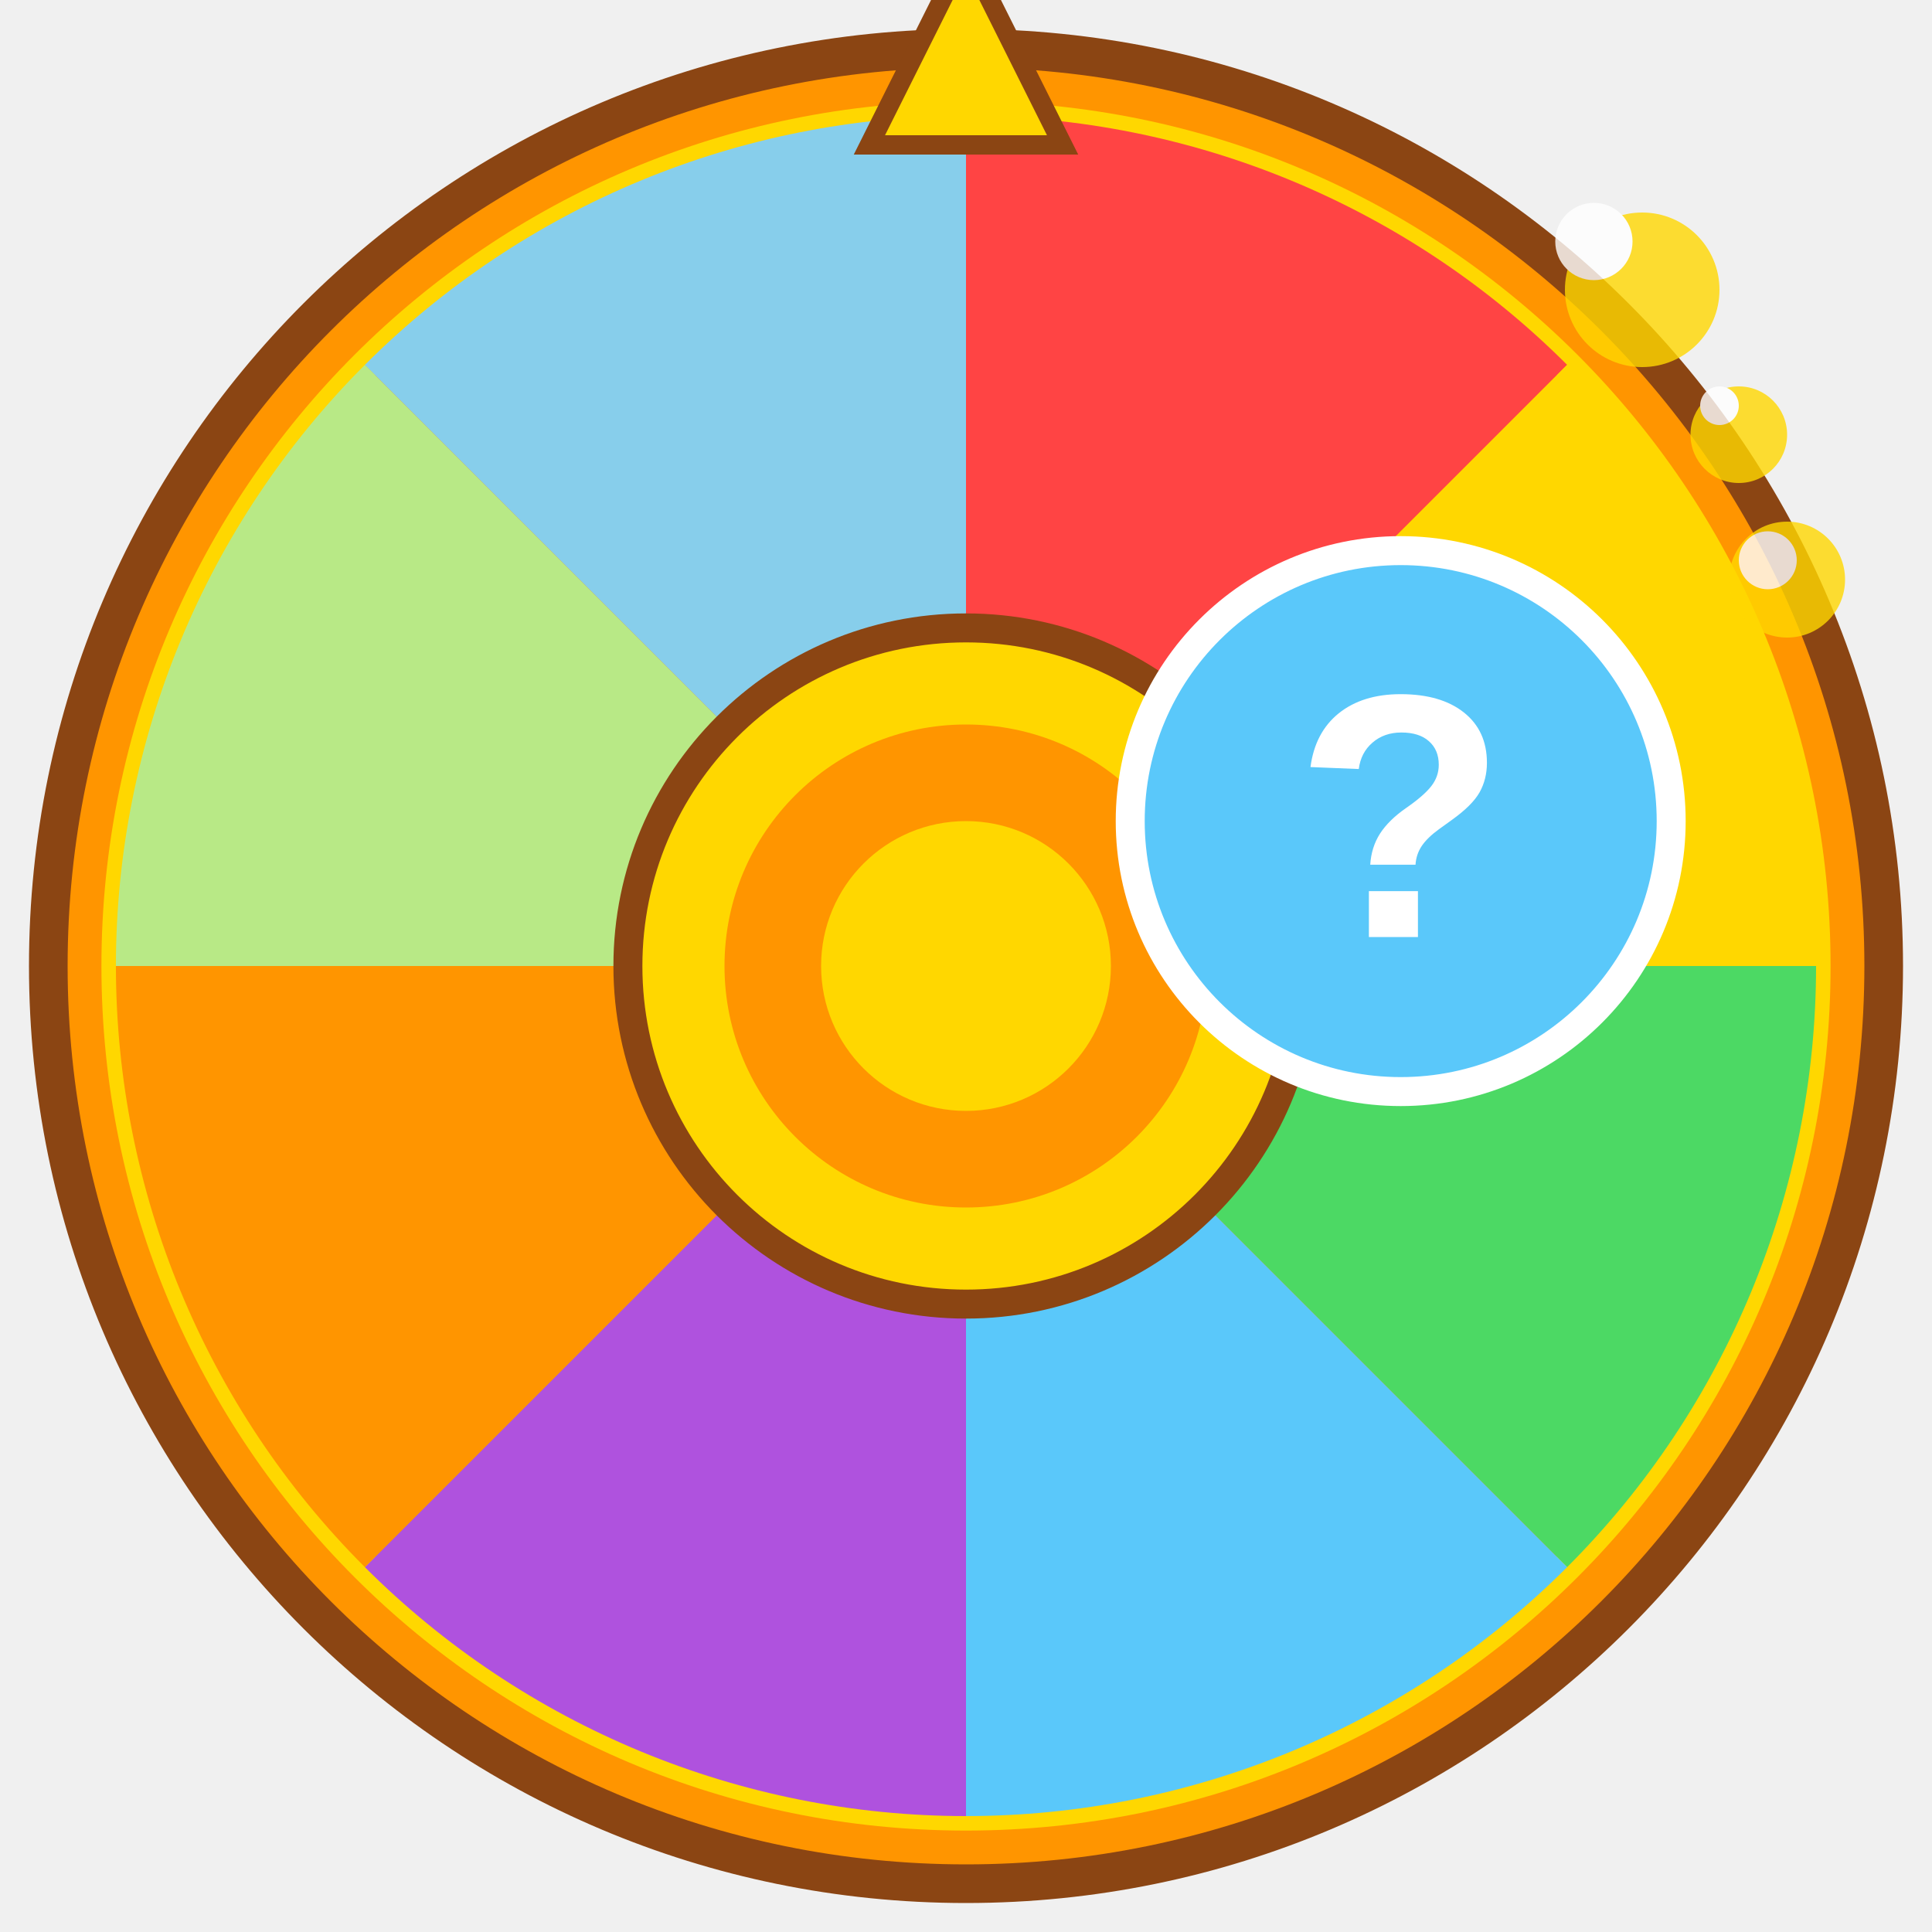
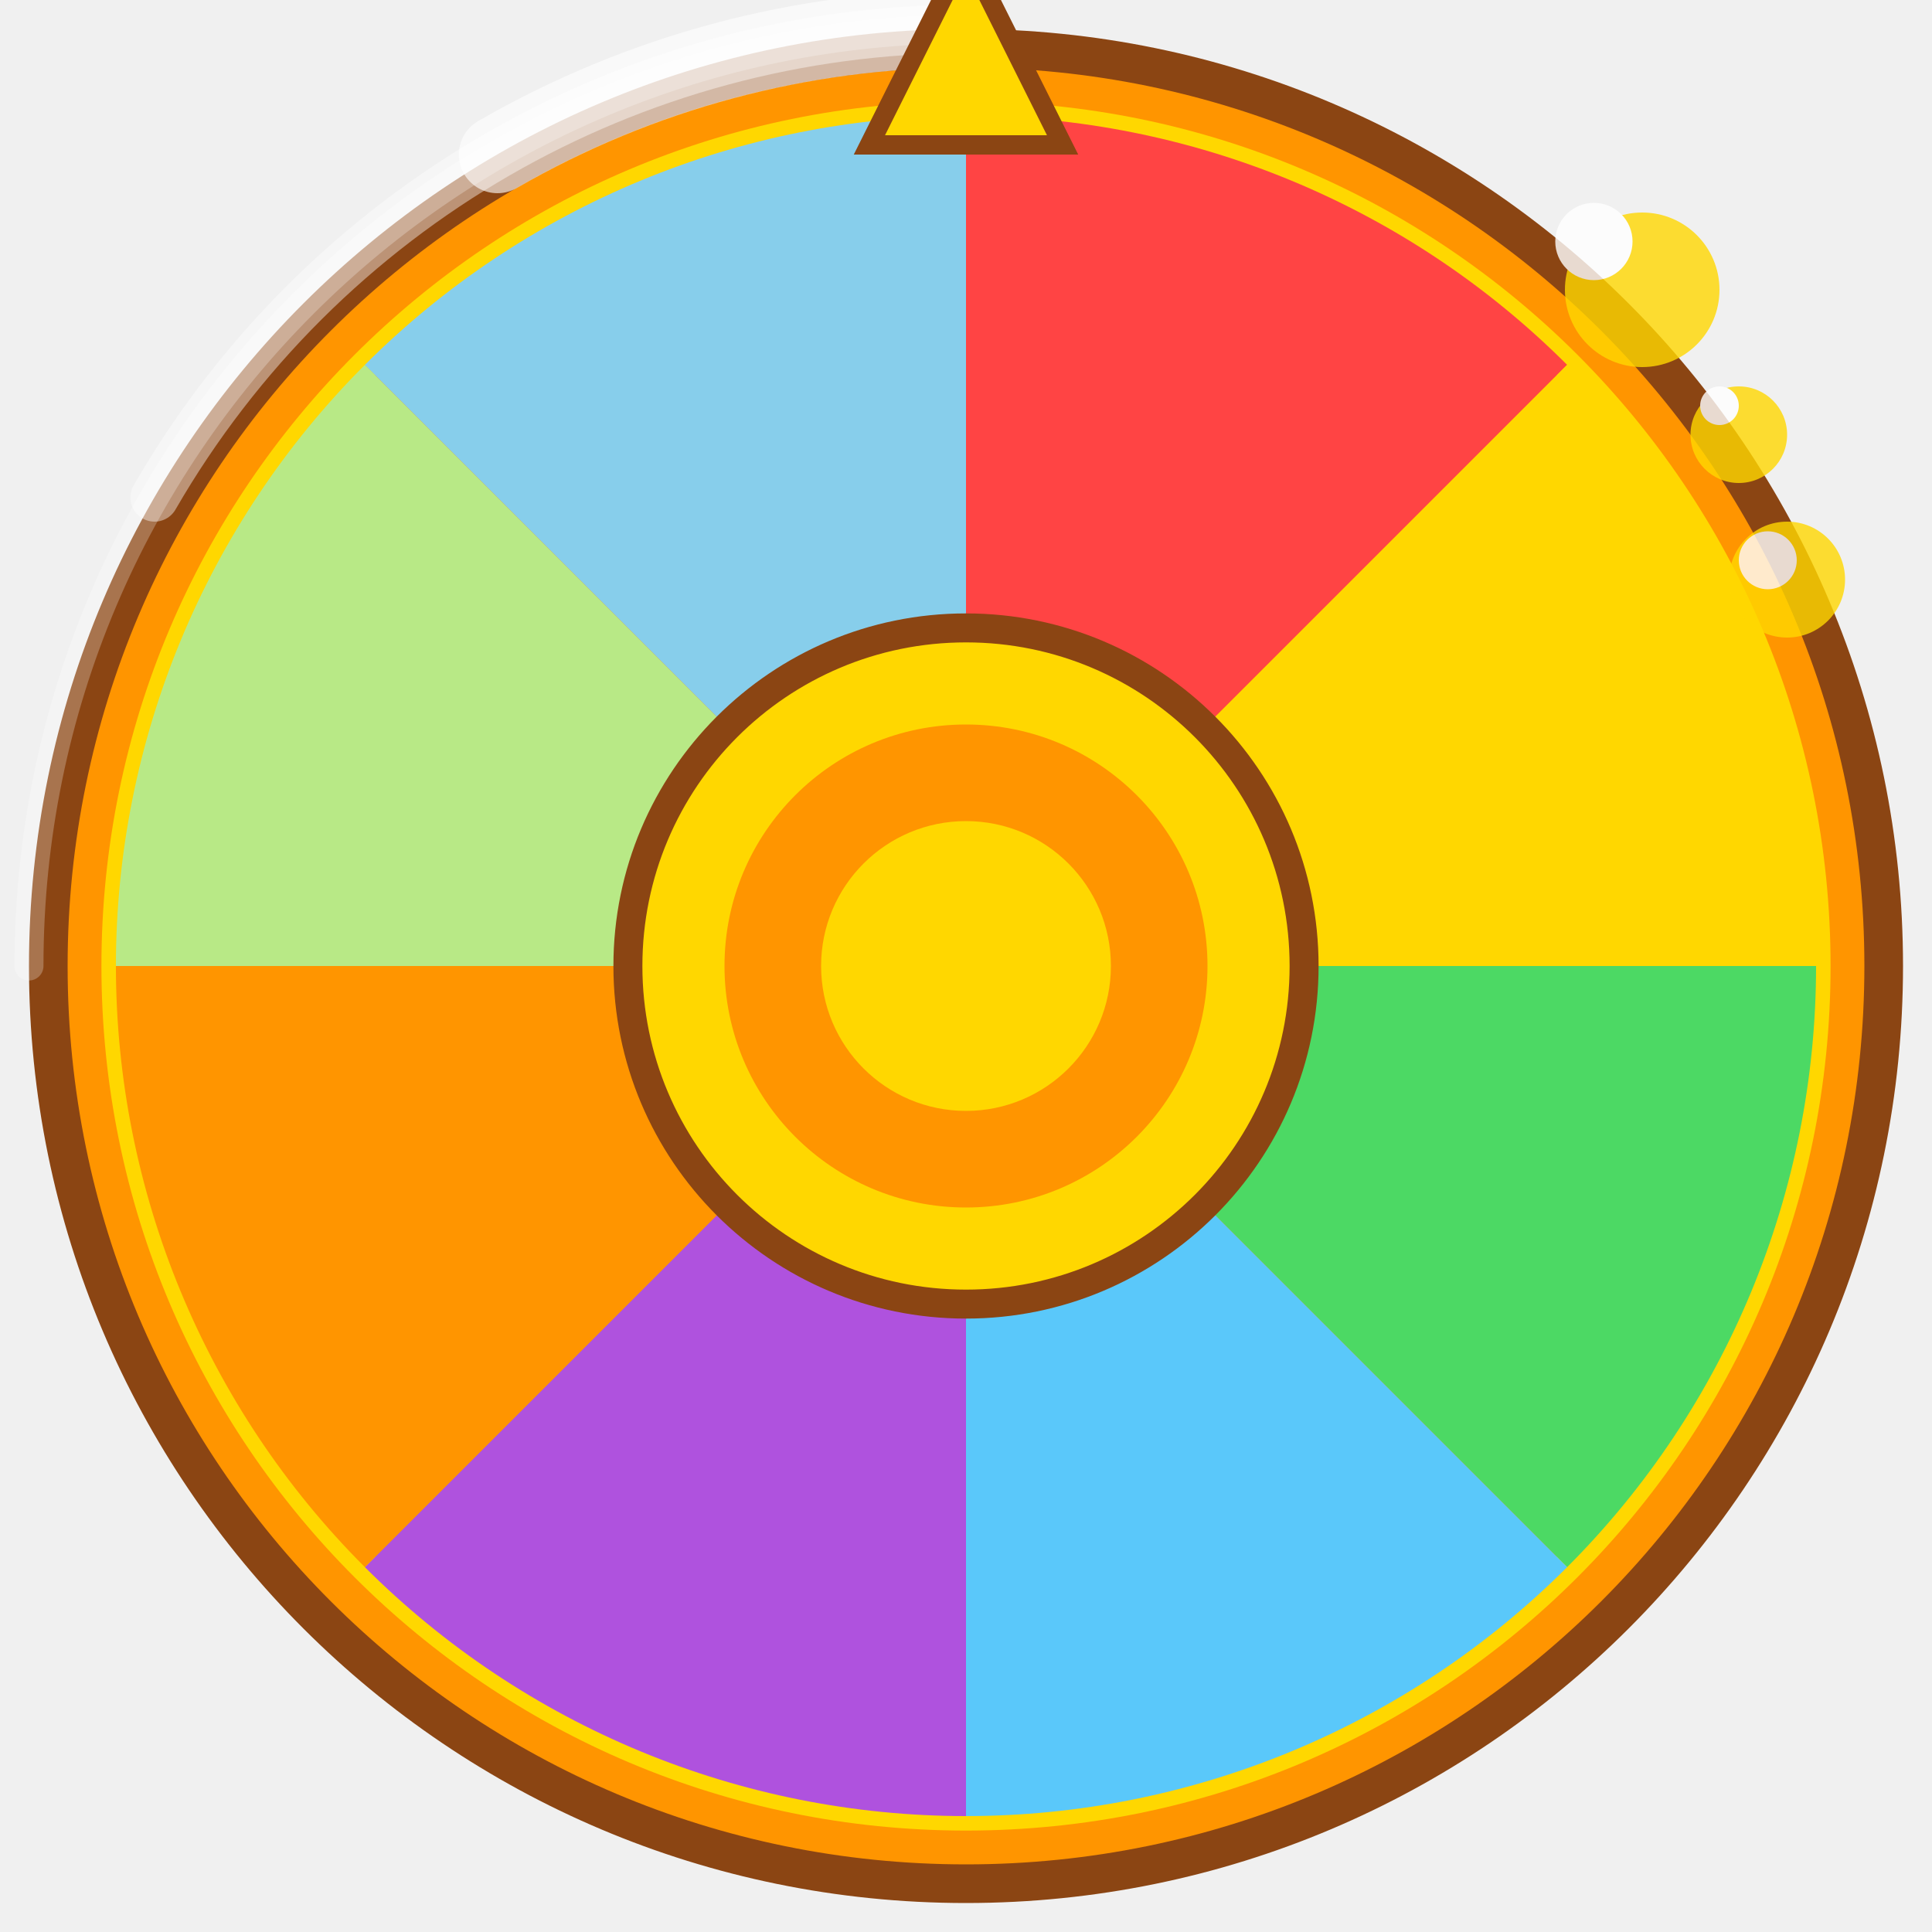
<svg xmlns="http://www.w3.org/2000/svg" viewBox="0 0 200 200" width="200" height="200">
  <circle cx="100" cy="100" r="95" fill="#FF9500" stroke="#8B4513" stroke-width="4" />
  <circle cx="100" cy="100" r="88" fill="none" stroke="#FFD700" stroke-width="3" />
  <g id="wheel-sections">
    <path d="M 100 100 L 100 12 A 88 88 0 0 1 162.23 37.77 Z" fill="#FF4444" />
    <path d="M 100 100 L 162.23 37.77 A 88 88 0 0 1 188 100 Z" fill="#FFD700" />
    <path d="M 100 100 L 188 100 A 88 88 0 0 1 162.23 162.23 Z" fill="#4CD964" />
    <path d="M 100 100 L 162.23 162.23 A 88 88 0 0 1 100 188 Z" fill="#5AC8FA" />
    <path d="M 100 100 L 100 188 A 88 88 0 0 1 37.77 162.23 Z" fill="#AF52DE" />
    <path d="M 100 100 L 37.77 162.23 A 88 88 0 0 1 12 100 Z" fill="#FF9500" />
    <path d="M 100 100 L 12 100 A 88 88 0 0 1 37.77 37.77 Z" fill="#B8E986" />
    <path d="M 100 100 L 37.77 37.77 A 88 88 0 0 1 100 12 Z" fill="#87CEEB" />
  </g>
  <circle cx="100" cy="100" r="35" fill="#FFD700" stroke="#8B4513" stroke-width="3" />
  <circle cx="100" cy="100" r="25" fill="#FF9500" />
  <circle cx="100" cy="100" r="15" fill="#FFD700" />
  <g opacity="0.8">
    <circle cx="170" cy="30" r="8" fill="#FFD700" />
    <circle cx="165" cy="25" r="4" fill="#FFF" />
    <circle cx="180" cy="45" r="5" fill="#FFD700" />
    <circle cx="178" cy="42" r="2" fill="#FFF" />
    <circle cx="185" cy="60" r="6" fill="#FFD700" />
    <circle cx="183" cy="58" r="3" fill="#FFF" />
  </g>
-   <g transform="translate(145, 85)">
-     <circle cx="0" cy="0" r="28" fill="#5AC8FA" stroke="#FFF" stroke-width="3" />
-     <text x="0" y="12" font-family="Arial, sans-serif" font-size="36" font-weight="bold" fill="#FFF" text-anchor="middle">?</text>
+   <g fill="none" stroke-linecap="round">
+     <path d="M 3 100 A 97 97 0 0 1 100 3" stroke="#FFFFFF" stroke-width="3" opacity="0.25" />
+     <path d="M 16 51.5 A 97 97 0 0 1 100 3" stroke="#FFFFFF" stroke-width="5" opacity="0.42" />
+     <path d="M 51.5 16 A 97 97 0 0 1 100 3" stroke="#FFFFFF" stroke-width="8" opacity="0.62" />
  </g>
  <g transform="translate(100, -5)">
    <path d="M 0 0 L -10 20 L 10 20 Z" fill="#FFD700" stroke="#8B4513" stroke-width="2" />
    <circle cx="0" cy="-5" r="6" fill="#FF4444" stroke="#8B4513" stroke-width="2" />
  </g>
</svg>
